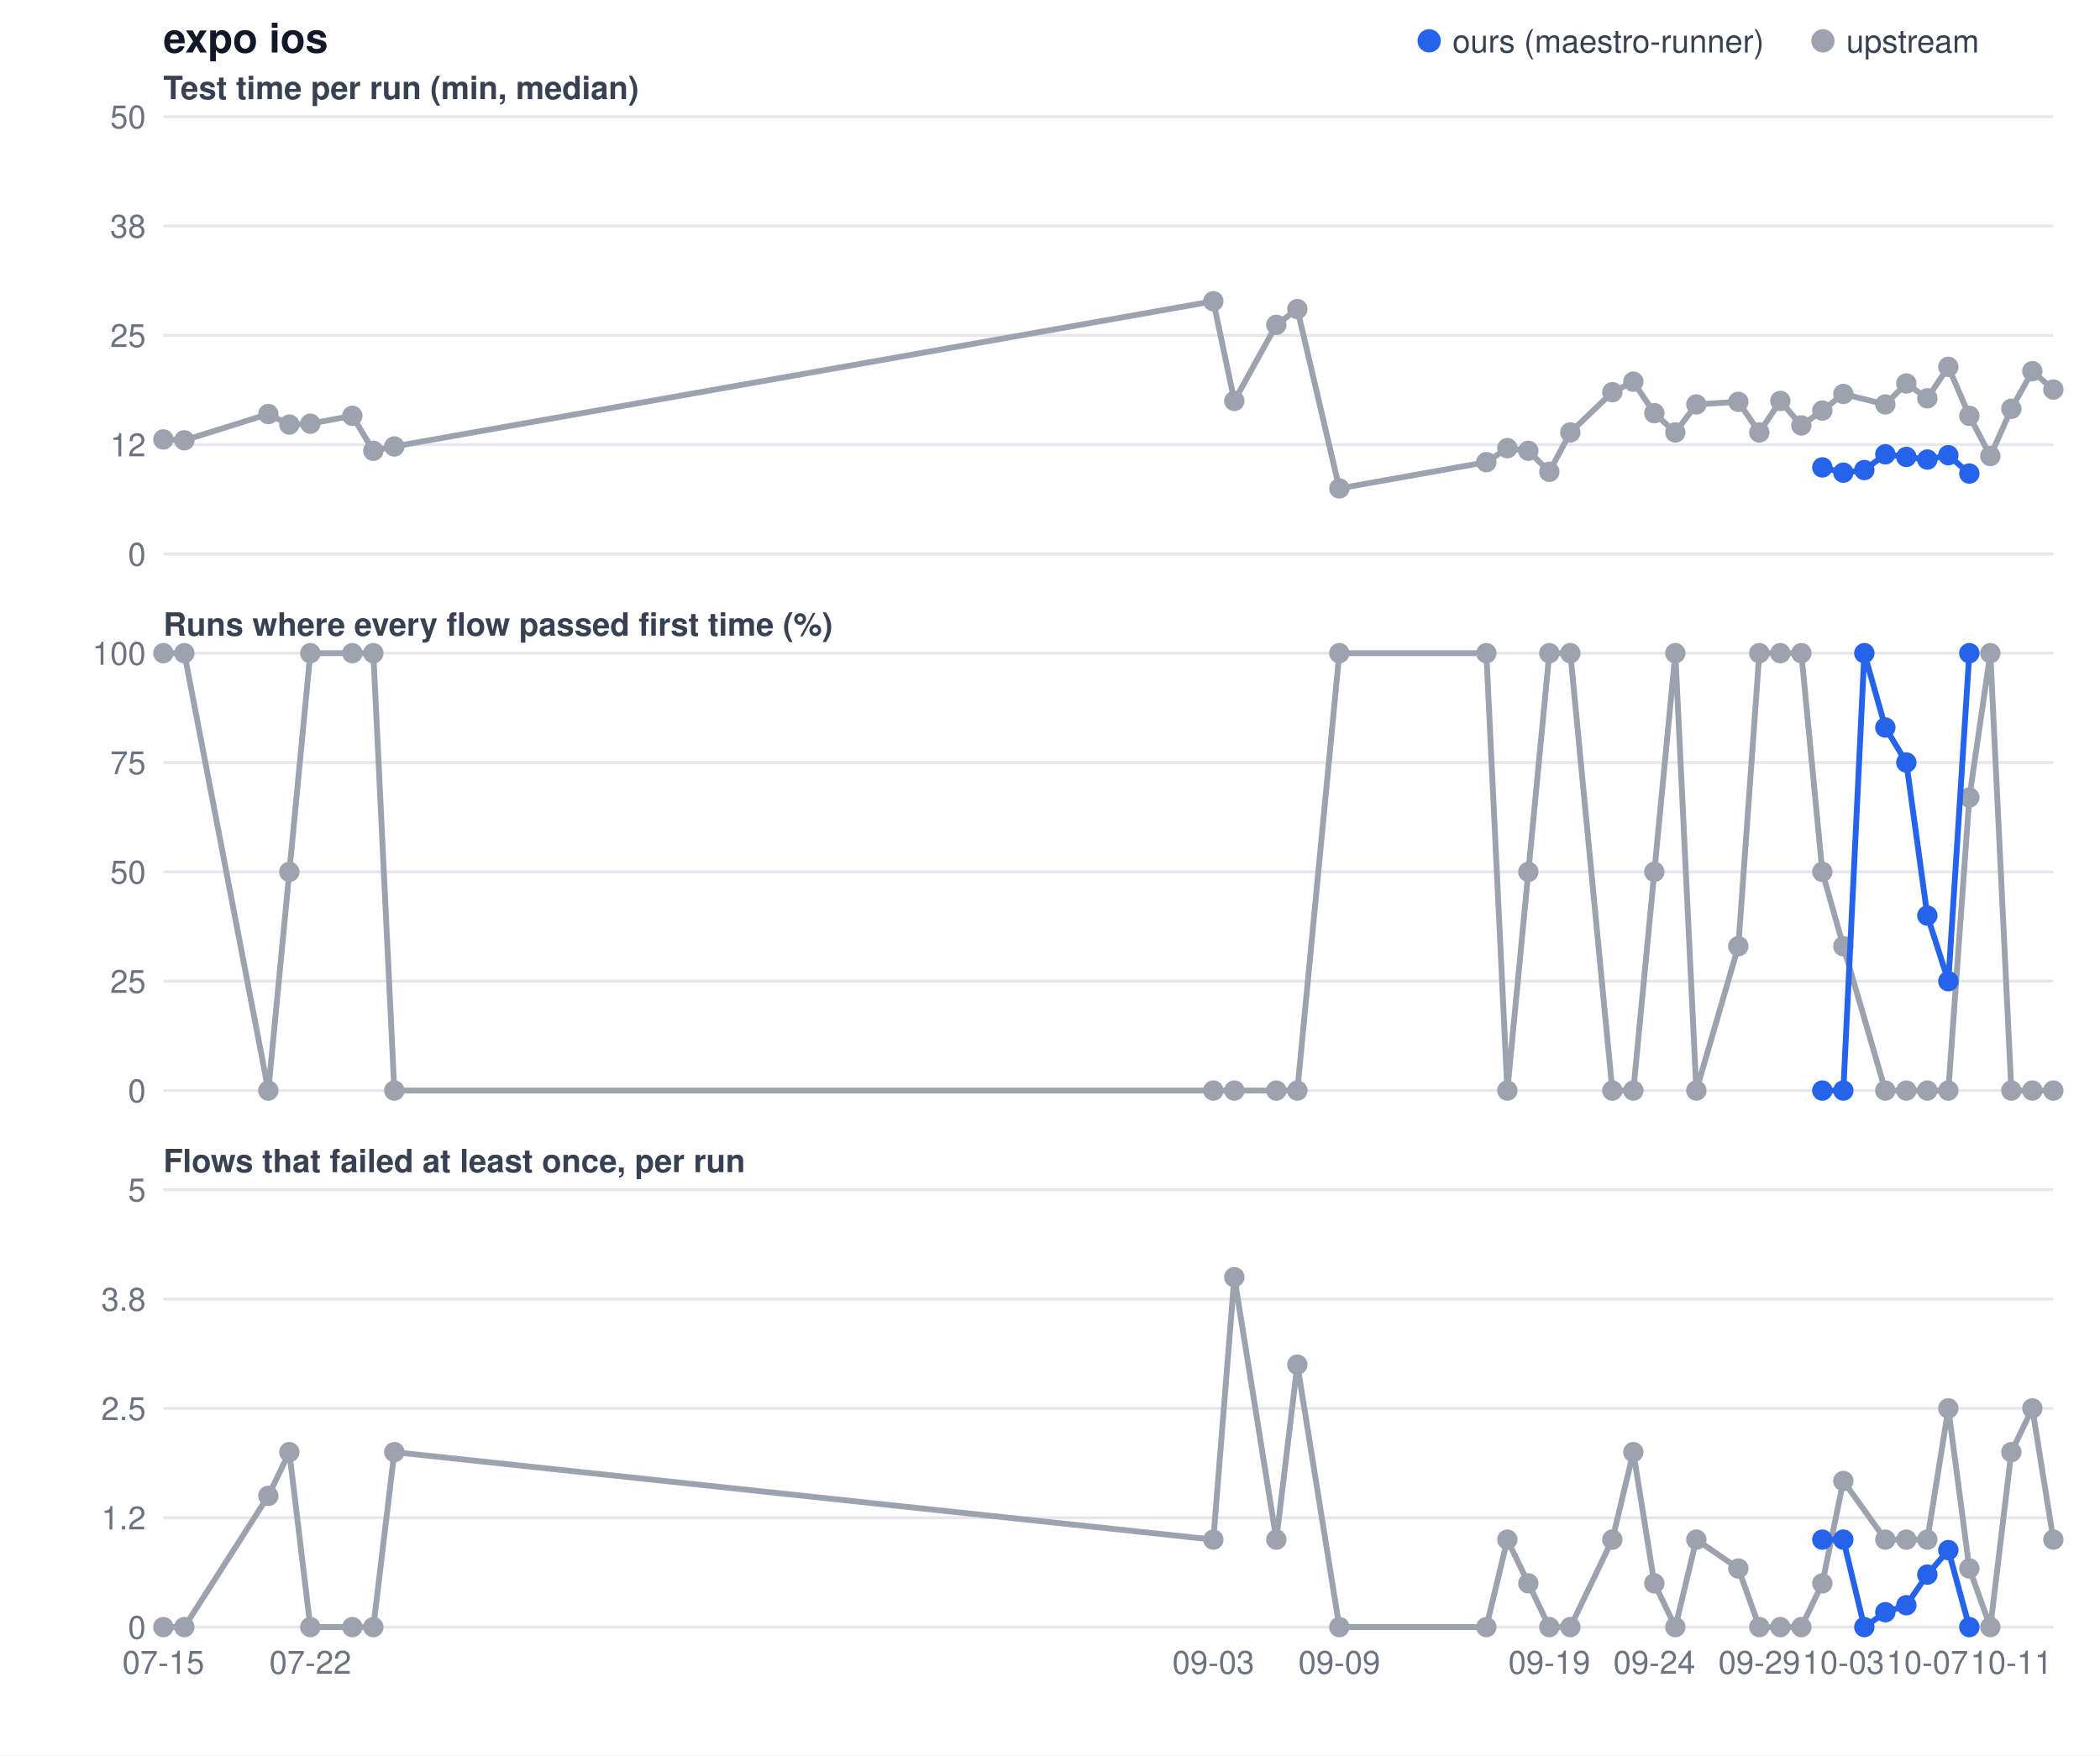
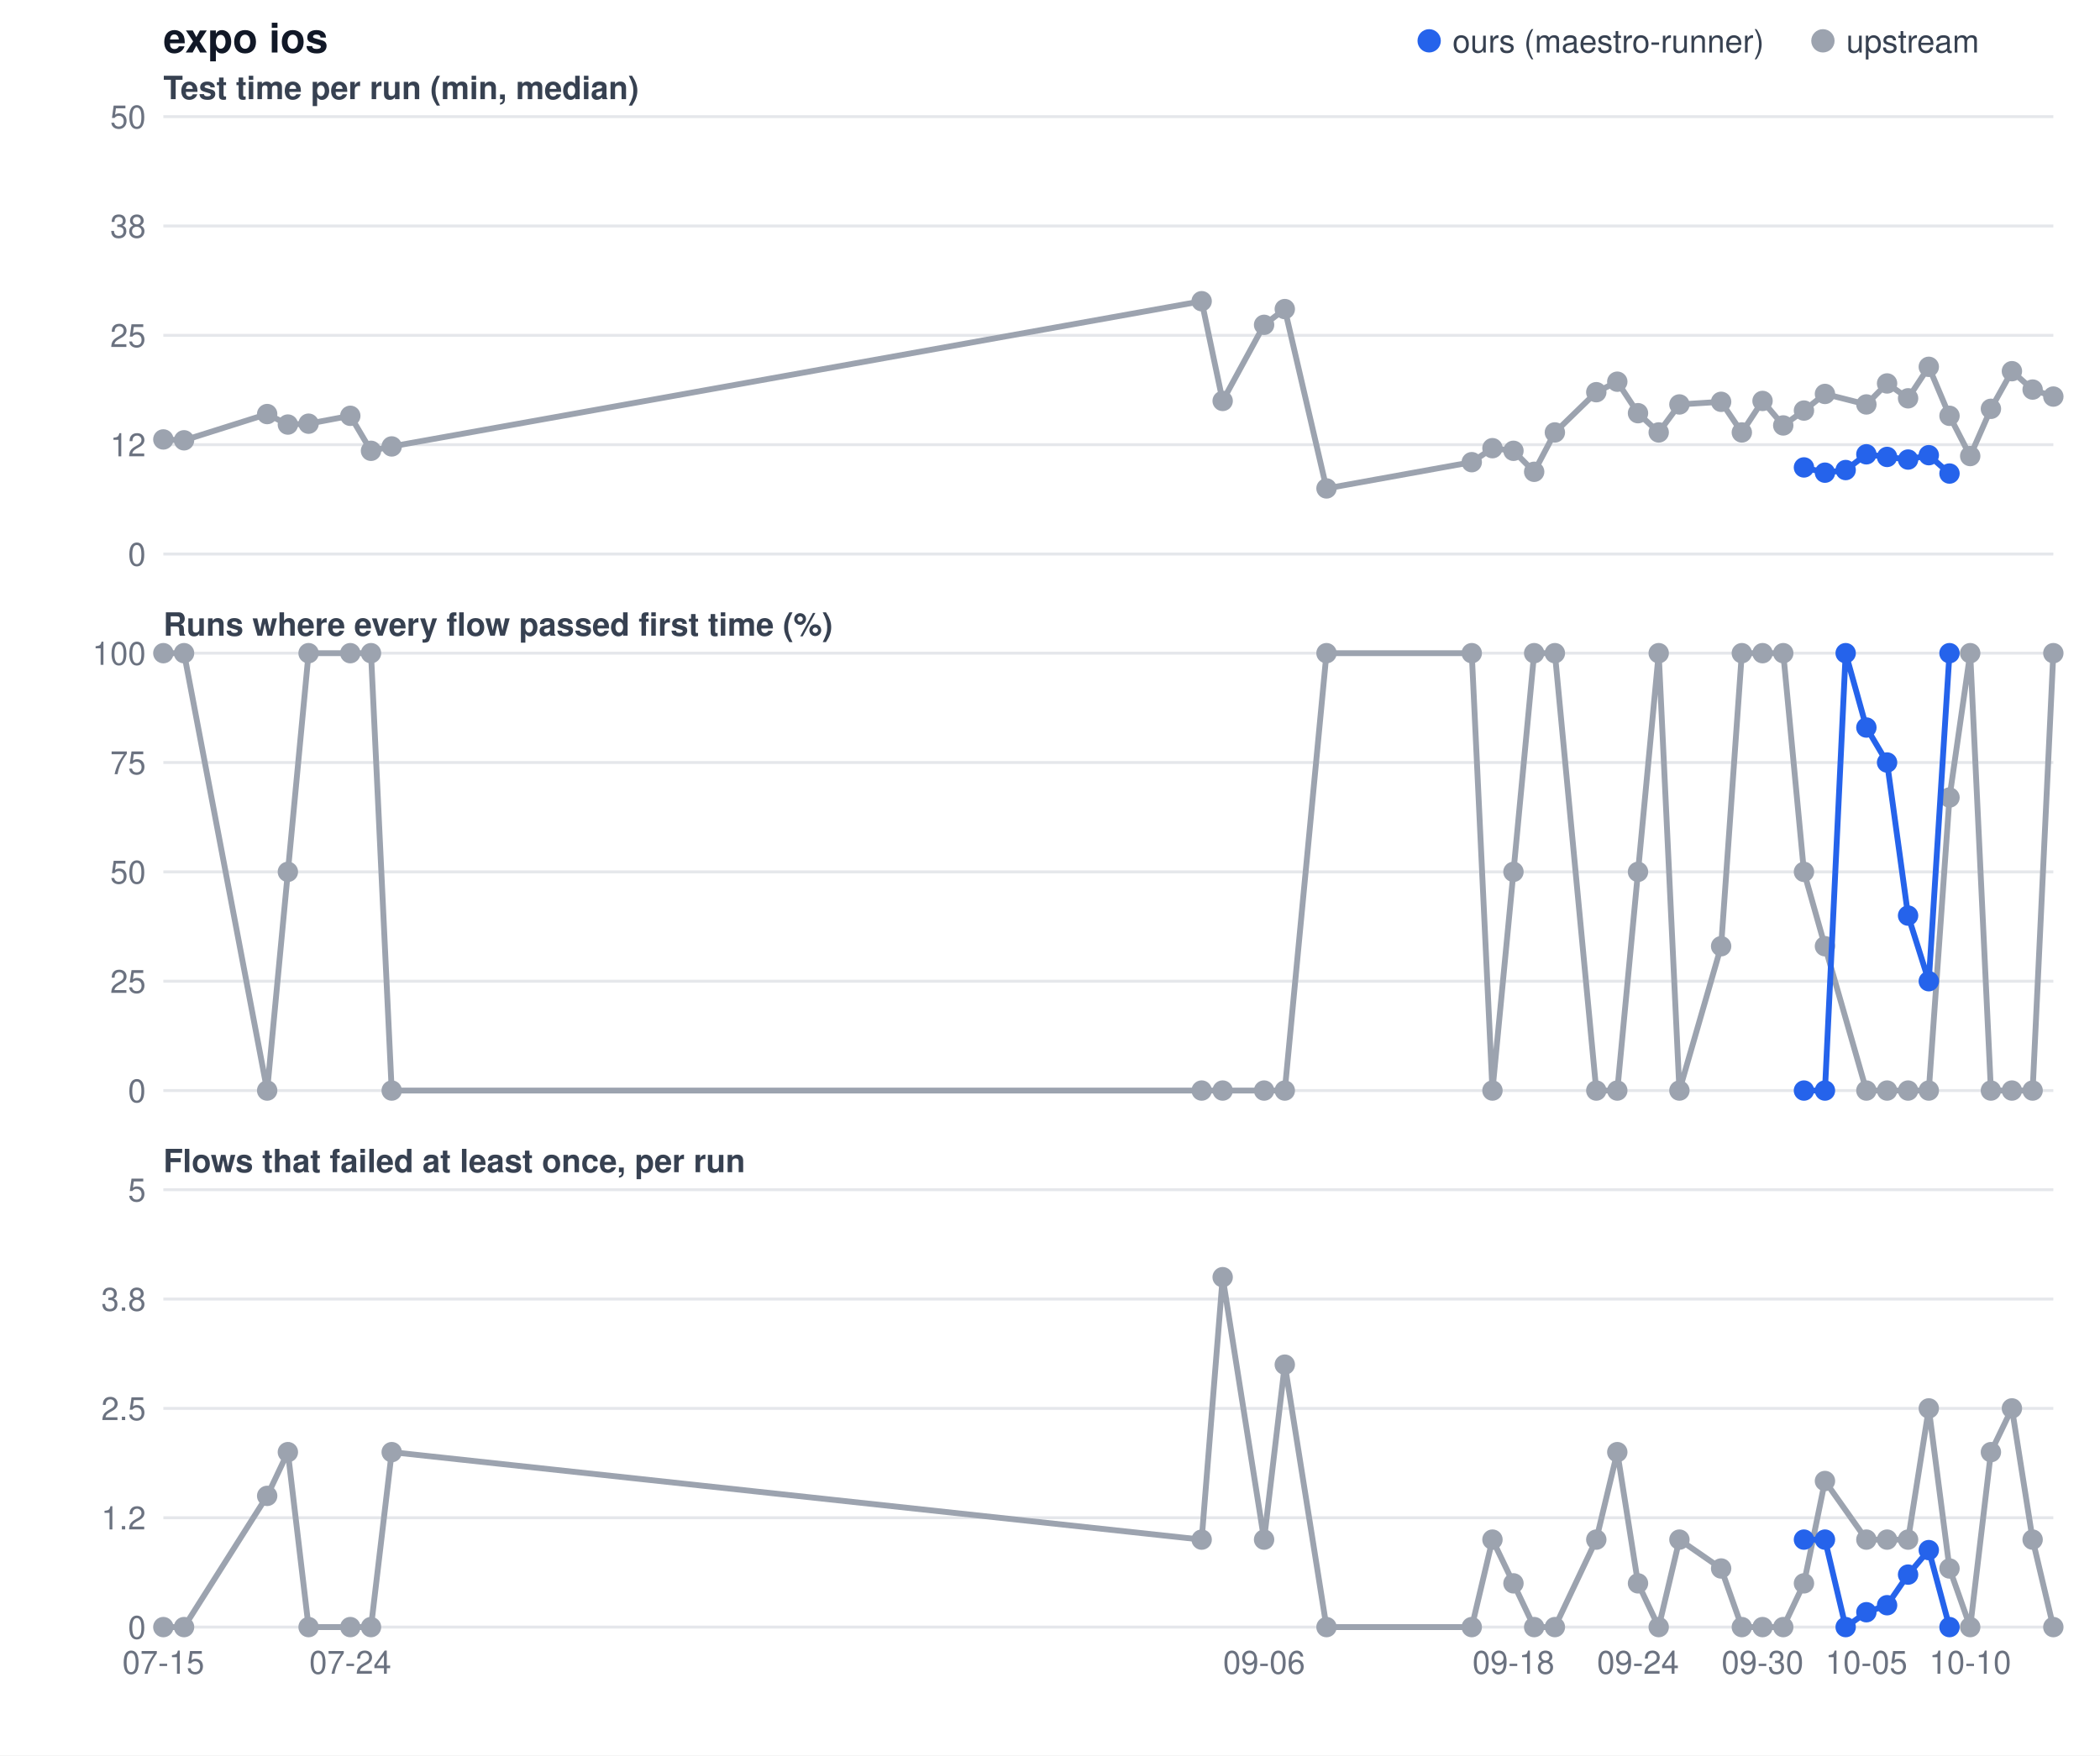
<svg xmlns="http://www.w3.org/2000/svg" width="720" height="602" font-family="-apple-system,Segoe UI,Helvetica,Arial,sans-serif" font-size="11">
  <rect width="100%" height="100%" fill="#ffffff" />
  <text x="56" y="18" font-size="14" font-weight="600" fill="#111827">expo ios</text>
  <circle cx="490" cy="14" r="4" fill="#2563eb" />
  <text x="498" y="18" fill="#374151">ours (maestro-runner)</text>
  <circle cx="625" cy="14" r="4" fill="#9ca3af" />
  <text x="633" y="18" fill="#374151">upstream</text>
  <text x="56" y="34" fill="#374151" font-weight="600">Test time per run (min, median)</text>
  <line x1="56" x2="704" y1="190.0" y2="190.0" stroke="#e5e7eb" />
  <text x="50" y="194.0" text-anchor="end" fill="#6b7280">0</text>
  <line x1="56" x2="704" y1="152.5" y2="152.5" stroke="#e5e7eb" />
  <text x="50" y="156.5" text-anchor="end" fill="#6b7280">12</text>
  <line x1="56" x2="704" y1="115.0" y2="115.0" stroke="#e5e7eb" />
  <text x="50" y="119.0" text-anchor="end" fill="#6b7280">25</text>
  <line x1="56" x2="704" y1="77.5" y2="77.5" stroke="#e5e7eb" />
  <text x="50" y="81.5" text-anchor="end" fill="#6b7280">38</text>
  <line x1="56" x2="704" y1="40.0" y2="40.0" stroke="#e5e7eb" />
  <text x="50" y="44.0" text-anchor="end" fill="#6b7280">50</text>
-   <polyline fill="none" stroke="#9ca3af" stroke-width="2" points="56.0,150.7 63.2,151.0 92.0,142.0 99.2,145.6 106.4,145.3 120.8,142.6 128.0,154.6 135.2,153.1 416.0,103.3 423.2,137.5 437.6,111.4 444.8,106.0 459.2,167.5 509.6,158.5 516.8,153.7 524.0,154.6 531.2,161.8 538.4,148.3 552.8,134.5 560.0,130.9 567.2,141.7 574.4,148.3 581.6,138.7 596.0,137.8 603.2,148.3 610.4,137.5 617.6,145.9 624.8,140.8 632.0,135.1 646.4,138.7 653.6,131.5 660.8,136.6 668.0,125.8 675.2,142.6 682.4,156.4 689.6,140.2 696.8,127.3 704.0,133.6" />
+   <polyline fill="none" stroke="#9ca3af" stroke-width="2" points="56.0,150.7 63.1,151.0 91.6,142.0 98.7,145.6 105.8,145.3 120.1,142.6 127.2,154.6 134.3,153.1 412.0,103.3 419.2,137.5 433.4,111.4 440.5,106.0 454.8,167.5 504.6,158.5 511.7,153.7 518.9,154.6 526.0,161.8 533.1,148.3 547.3,134.5 554.5,130.9 561.6,141.7 568.7,148.3 575.8,138.7 590.1,137.8 597.2,148.3 604.3,137.5 611.4,145.9 618.5,140.8 625.7,135.1 639.9,138.7 647.0,131.5 654.2,136.6 661.3,125.8 668.4,142.6 675.5,156.4 682.6,140.2 689.8,127.3 696.9,133.6 704.0,136.0" />
  <circle cx="56.0" cy="150.7" r="3.5" fill="#9ca3af" />
-   <circle cx="63.2" cy="151.0" r="3.5" fill="#9ca3af" />
-   <circle cx="92.0" cy="142.0" r="3.5" fill="#9ca3af" />
-   <circle cx="99.2" cy="145.6" r="3.5" fill="#9ca3af" />
-   <circle cx="106.4" cy="145.3" r="3.5" fill="#9ca3af" />
-   <circle cx="120.8" cy="142.6" r="3.5" fill="#9ca3af" />
-   <circle cx="128.0" cy="154.6" r="3.5" fill="#9ca3af" />
-   <circle cx="135.2" cy="153.1" r="3.5" fill="#9ca3af" />
-   <circle cx="416.0" cy="103.3" r="3.5" fill="#9ca3af" />
-   <circle cx="423.2" cy="137.5" r="3.5" fill="#9ca3af" />
-   <circle cx="437.6" cy="111.4" r="3.5" fill="#9ca3af" />
-   <circle cx="444.8" cy="106.0" r="3.5" fill="#9ca3af" />
-   <circle cx="459.2" cy="167.5" r="3.5" fill="#9ca3af" />
-   <circle cx="509.6" cy="158.5" r="3.5" fill="#9ca3af" />
-   <circle cx="516.8" cy="153.7" r="3.5" fill="#9ca3af" />
-   <circle cx="524.0" cy="154.6" r="3.5" fill="#9ca3af" />
-   <circle cx="531.2" cy="161.8" r="3.5" fill="#9ca3af" />
-   <circle cx="538.4" cy="148.3" r="3.5" fill="#9ca3af" />
-   <circle cx="552.8" cy="134.5" r="3.5" fill="#9ca3af" />
-   <circle cx="560.0" cy="130.9" r="3.5" fill="#9ca3af" />
-   <circle cx="567.2" cy="141.7" r="3.5" fill="#9ca3af" />
-   <circle cx="574.4" cy="148.3" r="3.5" fill="#9ca3af" />
-   <circle cx="581.6" cy="138.7" r="3.5" fill="#9ca3af" />
-   <circle cx="596.0" cy="137.8" r="3.5" fill="#9ca3af" />
-   <circle cx="603.2" cy="148.3" r="3.5" fill="#9ca3af" />
-   <circle cx="610.4" cy="137.5" r="3.5" fill="#9ca3af" />
-   <circle cx="617.6" cy="145.9" r="3.5" fill="#9ca3af" />
-   <circle cx="624.8" cy="140.8" r="3.5" fill="#9ca3af" />
-   <circle cx="632.0" cy="135.1" r="3.5" fill="#9ca3af" />
-   <circle cx="646.4" cy="138.7" r="3.5" fill="#9ca3af" />
-   <circle cx="653.6" cy="131.5" r="3.5" fill="#9ca3af" />
-   <circle cx="660.8" cy="136.6" r="3.5" fill="#9ca3af" />
-   <circle cx="668.0" cy="125.8" r="3.5" fill="#9ca3af" />
-   <circle cx="675.2" cy="142.6" r="3.5" fill="#9ca3af" />
-   <circle cx="682.4" cy="156.4" r="3.5" fill="#9ca3af" />
-   <circle cx="689.6" cy="140.2" r="3.5" fill="#9ca3af" />
-   <circle cx="696.8" cy="127.3" r="3.5" fill="#9ca3af" />
-   <circle cx="704.0" cy="133.6" r="3.5" fill="#9ca3af" />
-   <polyline fill="none" stroke="#2563eb" stroke-width="2" points="624.8,160.3 632.0,162.1 639.2,161.2 646.4,155.8 653.6,156.7 660.8,157.6 668.0,156.1 675.2,162.4" />
-   <circle cx="624.8" cy="160.3" r="3.5" fill="#2563eb" />
-   <circle cx="632.0" cy="162.1" r="3.5" fill="#2563eb" />
-   <circle cx="639.2" cy="161.2" r="3.5" fill="#2563eb" />
-   <circle cx="646.4" cy="155.8" r="3.5" fill="#2563eb" />
-   <circle cx="653.6" cy="156.7" r="3.5" fill="#2563eb" />
-   <circle cx="660.8" cy="157.6" r="3.5" fill="#2563eb" />
-   <circle cx="668.0" cy="156.1" r="3.5" fill="#2563eb" />
-   <circle cx="675.2" cy="162.4" r="3.5" fill="#2563eb" />
+   <circle cx="63.1" cy="151.0" r="3.5" fill="#9ca3af" />
+   <circle cx="91.6" cy="142.0" r="3.5" fill="#9ca3af" />
+   <circle cx="98.7" cy="145.6" r="3.5" fill="#9ca3af" />
+   <circle cx="105.8" cy="145.3" r="3.5" fill="#9ca3af" />
+   <circle cx="120.1" cy="142.6" r="3.5" fill="#9ca3af" />
+   <circle cx="127.2" cy="154.6" r="3.5" fill="#9ca3af" />
+   <circle cx="134.3" cy="153.1" r="3.5" fill="#9ca3af" />
+   <circle cx="412.0" cy="103.3" r="3.5" fill="#9ca3af" />
+   <circle cx="419.2" cy="137.5" r="3.5" fill="#9ca3af" />
+   <circle cx="433.4" cy="111.4" r="3.5" fill="#9ca3af" />
+   <circle cx="440.5" cy="106.0" r="3.5" fill="#9ca3af" />
+   <circle cx="454.8" cy="167.5" r="3.5" fill="#9ca3af" />
+   <circle cx="504.6" cy="158.5" r="3.5" fill="#9ca3af" />
+   <circle cx="511.7" cy="153.7" r="3.5" fill="#9ca3af" />
+   <circle cx="518.9" cy="154.6" r="3.5" fill="#9ca3af" />
+   <circle cx="526.0" cy="161.8" r="3.5" fill="#9ca3af" />
+   <circle cx="533.1" cy="148.3" r="3.5" fill="#9ca3af" />
+   <circle cx="547.3" cy="134.5" r="3.5" fill="#9ca3af" />
+   <circle cx="554.5" cy="130.9" r="3.5" fill="#9ca3af" />
+   <circle cx="561.6" cy="141.7" r="3.5" fill="#9ca3af" />
+   <circle cx="568.7" cy="148.3" r="3.5" fill="#9ca3af" />
+   <circle cx="575.8" cy="138.7" r="3.5" fill="#9ca3af" />
+   <circle cx="590.1" cy="137.8" r="3.5" fill="#9ca3af" />
+   <circle cx="597.2" cy="148.3" r="3.5" fill="#9ca3af" />
+   <circle cx="604.3" cy="137.5" r="3.5" fill="#9ca3af" />
+   <circle cx="611.4" cy="145.9" r="3.5" fill="#9ca3af" />
+   <circle cx="618.5" cy="140.8" r="3.5" fill="#9ca3af" />
+   <circle cx="625.7" cy="135.1" r="3.5" fill="#9ca3af" />
+   <circle cx="639.9" cy="138.7" r="3.5" fill="#9ca3af" />
+   <circle cx="647.0" cy="131.5" r="3.5" fill="#9ca3af" />
+   <circle cx="654.2" cy="136.6" r="3.5" fill="#9ca3af" />
+   <circle cx="661.3" cy="125.8" r="3.5" fill="#9ca3af" />
+   <circle cx="668.4" cy="142.6" r="3.5" fill="#9ca3af" />
+   <circle cx="675.5" cy="156.4" r="3.5" fill="#9ca3af" />
+   <circle cx="682.6" cy="140.2" r="3.5" fill="#9ca3af" />
+   <circle cx="689.8" cy="127.3" r="3.5" fill="#9ca3af" />
+   <circle cx="696.9" cy="133.6" r="3.5" fill="#9ca3af" />
+   <circle cx="704.0" cy="136.0" r="3.5" fill="#9ca3af" />
+   <polyline fill="none" stroke="#2563eb" stroke-width="2" points="618.5,160.3 625.7,162.1 632.8,161.2 639.9,155.8 647.0,156.7 654.2,157.6 661.3,156.1 668.4,162.4" />
+   <circle cx="618.5" cy="160.3" r="3.5" fill="#2563eb" />
+   <circle cx="625.7" cy="162.1" r="3.5" fill="#2563eb" />
+   <circle cx="632.8" cy="161.2" r="3.5" fill="#2563eb" />
+   <circle cx="639.9" cy="155.8" r="3.5" fill="#2563eb" />
+   <circle cx="647.0" cy="156.7" r="3.5" fill="#2563eb" />
+   <circle cx="654.2" cy="157.6" r="3.5" fill="#2563eb" />
+   <circle cx="661.3" cy="156.1" r="3.5" fill="#2563eb" />
+   <circle cx="668.4" cy="162.4" r="3.5" fill="#2563eb" />
  <text x="56" y="218" fill="#374151" font-weight="600">Runs where every flow passed first time (%)</text>
  <line x1="56" x2="704" y1="374.0" y2="374.0" stroke="#e5e7eb" />
  <text x="50" y="378.0" text-anchor="end" fill="#6b7280">0</text>
  <line x1="56" x2="704" y1="336.5" y2="336.5" stroke="#e5e7eb" />
  <text x="50" y="340.5" text-anchor="end" fill="#6b7280">25</text>
  <line x1="56" x2="704" y1="299.0" y2="299.0" stroke="#e5e7eb" />
  <text x="50" y="303.0" text-anchor="end" fill="#6b7280">50</text>
  <line x1="56" x2="704" y1="261.5" y2="261.5" stroke="#e5e7eb" />
  <text x="50" y="265.5" text-anchor="end" fill="#6b7280">75</text>
  <line x1="56" x2="704" y1="224.0" y2="224.0" stroke="#e5e7eb" />
  <text x="50" y="228.0" text-anchor="end" fill="#6b7280">100</text>
-   <polyline fill="none" stroke="#9ca3af" stroke-width="2" points="56.0,224.0 63.2,224.0 92.0,374.0 99.2,299.0 106.4,224.0 120.8,224.0 128.0,224.0 135.2,374.0 416.0,374.0 423.2,374.0 437.6,374.0 444.8,374.0 459.2,224.0 509.6,224.0 516.8,374.0 524.0,299.0 531.2,224.0 538.4,224.0 552.8,374.0 560.0,374.0 567.2,299.0 574.4,224.0 581.6,374.0 596.0,324.5 603.2,224.0 610.4,224.0 617.6,224.0 624.8,299.0 632.0,324.5 646.4,374.0 653.6,374.0 660.8,374.0 668.0,374.0 675.2,273.5 682.4,224.0 689.6,374.0 696.8,374.0 704.0,374.0" />
+   <polyline fill="none" stroke="#9ca3af" stroke-width="2" points="56.0,224.0 63.1,224.0 91.6,374.0 98.7,299.0 105.8,224.0 120.1,224.0 127.2,224.0 134.3,374.0 412.0,374.0 419.2,374.0 433.4,374.0 440.5,374.0 454.8,224.0 504.6,224.0 511.7,374.0 518.9,299.0 526.0,224.0 533.1,224.0 547.3,374.0 554.5,374.0 561.6,299.0 568.7,224.0 575.8,374.0 590.1,324.5 597.2,224.0 604.3,224.0 611.4,224.0 618.5,299.0 625.7,324.5 639.9,374.0 647.0,374.0 654.2,374.0 661.3,374.0 668.4,273.5 675.5,224.0 682.6,374.0 689.8,374.0 696.9,374.0 704.0,224.0" />
  <circle cx="56.0" cy="224.0" r="3.5" fill="#9ca3af" />
-   <circle cx="63.2" cy="224.0" r="3.5" fill="#9ca3af" />
-   <circle cx="92.0" cy="374.0" r="3.5" fill="#9ca3af" />
-   <circle cx="99.2" cy="299.0" r="3.5" fill="#9ca3af" />
-   <circle cx="106.4" cy="224.0" r="3.5" fill="#9ca3af" />
-   <circle cx="120.8" cy="224.0" r="3.5" fill="#9ca3af" />
-   <circle cx="128.0" cy="224.0" r="3.5" fill="#9ca3af" />
-   <circle cx="135.2" cy="374.0" r="3.5" fill="#9ca3af" />
-   <circle cx="416.0" cy="374.0" r="3.5" fill="#9ca3af" />
-   <circle cx="423.2" cy="374.0" r="3.5" fill="#9ca3af" />
-   <circle cx="437.6" cy="374.0" r="3.5" fill="#9ca3af" />
-   <circle cx="444.8" cy="374.0" r="3.5" fill="#9ca3af" />
-   <circle cx="459.2" cy="224.0" r="3.5" fill="#9ca3af" />
-   <circle cx="509.6" cy="224.0" r="3.5" fill="#9ca3af" />
-   <circle cx="516.8" cy="374.0" r="3.5" fill="#9ca3af" />
-   <circle cx="524.0" cy="299.0" r="3.5" fill="#9ca3af" />
-   <circle cx="531.2" cy="224.0" r="3.5" fill="#9ca3af" />
-   <circle cx="538.4" cy="224.0" r="3.5" fill="#9ca3af" />
-   <circle cx="552.8" cy="374.0" r="3.5" fill="#9ca3af" />
-   <circle cx="560.0" cy="374.0" r="3.5" fill="#9ca3af" />
-   <circle cx="567.2" cy="299.0" r="3.5" fill="#9ca3af" />
-   <circle cx="574.4" cy="224.0" r="3.5" fill="#9ca3af" />
-   <circle cx="581.6" cy="374.0" r="3.5" fill="#9ca3af" />
-   <circle cx="596.0" cy="324.5" r="3.5" fill="#9ca3af" />
-   <circle cx="603.2" cy="224.0" r="3.5" fill="#9ca3af" />
-   <circle cx="610.4" cy="224.0" r="3.5" fill="#9ca3af" />
-   <circle cx="617.6" cy="224.0" r="3.5" fill="#9ca3af" />
-   <circle cx="624.8" cy="299.0" r="3.5" fill="#9ca3af" />
-   <circle cx="632.0" cy="324.5" r="3.5" fill="#9ca3af" />
-   <circle cx="646.4" cy="374.0" r="3.5" fill="#9ca3af" />
-   <circle cx="653.6" cy="374.0" r="3.5" fill="#9ca3af" />
-   <circle cx="660.8" cy="374.0" r="3.5" fill="#9ca3af" />
-   <circle cx="668.0" cy="374.0" r="3.5" fill="#9ca3af" />
-   <circle cx="675.2" cy="273.5" r="3.5" fill="#9ca3af" />
-   <circle cx="682.4" cy="224.0" r="3.5" fill="#9ca3af" />
-   <circle cx="689.6" cy="374.0" r="3.5" fill="#9ca3af" />
-   <circle cx="696.8" cy="374.0" r="3.5" fill="#9ca3af" />
-   <circle cx="704.0" cy="374.0" r="3.5" fill="#9ca3af" />
-   <polyline fill="none" stroke="#2563eb" stroke-width="2" points="624.8,374.0 632.0,374.0 639.2,224.0 646.4,249.5 653.6,261.5 660.8,314.0 668.0,336.5 675.2,224.0" />
-   <circle cx="624.8" cy="374.0" r="3.5" fill="#2563eb" />
-   <circle cx="632.0" cy="374.0" r="3.5" fill="#2563eb" />
-   <circle cx="639.2" cy="224.0" r="3.5" fill="#2563eb" />
-   <circle cx="646.4" cy="249.5" r="3.5" fill="#2563eb" />
-   <circle cx="653.6" cy="261.5" r="3.5" fill="#2563eb" />
-   <circle cx="660.8" cy="314.0" r="3.5" fill="#2563eb" />
-   <circle cx="668.0" cy="336.5" r="3.5" fill="#2563eb" />
-   <circle cx="675.2" cy="224.0" r="3.5" fill="#2563eb" />
+   <circle cx="63.1" cy="224.0" r="3.5" fill="#9ca3af" />
+   <circle cx="91.6" cy="374.0" r="3.5" fill="#9ca3af" />
+   <circle cx="98.7" cy="299.0" r="3.5" fill="#9ca3af" />
+   <circle cx="105.8" cy="224.0" r="3.5" fill="#9ca3af" />
+   <circle cx="120.1" cy="224.0" r="3.5" fill="#9ca3af" />
+   <circle cx="127.2" cy="224.0" r="3.5" fill="#9ca3af" />
+   <circle cx="134.3" cy="374.0" r="3.5" fill="#9ca3af" />
+   <circle cx="412.0" cy="374.0" r="3.5" fill="#9ca3af" />
+   <circle cx="419.2" cy="374.0" r="3.5" fill="#9ca3af" />
+   <circle cx="433.4" cy="374.0" r="3.5" fill="#9ca3af" />
+   <circle cx="440.5" cy="374.0" r="3.5" fill="#9ca3af" />
+   <circle cx="454.8" cy="224.0" r="3.5" fill="#9ca3af" />
+   <circle cx="504.6" cy="224.0" r="3.5" fill="#9ca3af" />
+   <circle cx="511.7" cy="374.0" r="3.5" fill="#9ca3af" />
+   <circle cx="518.9" cy="299.0" r="3.5" fill="#9ca3af" />
+   <circle cx="526.0" cy="224.0" r="3.5" fill="#9ca3af" />
+   <circle cx="533.1" cy="224.0" r="3.5" fill="#9ca3af" />
+   <circle cx="547.3" cy="374.0" r="3.5" fill="#9ca3af" />
+   <circle cx="554.5" cy="374.0" r="3.5" fill="#9ca3af" />
+   <circle cx="561.6" cy="299.0" r="3.5" fill="#9ca3af" />
+   <circle cx="568.7" cy="224.0" r="3.5" fill="#9ca3af" />
+   <circle cx="575.8" cy="374.0" r="3.5" fill="#9ca3af" />
+   <circle cx="590.1" cy="324.5" r="3.5" fill="#9ca3af" />
+   <circle cx="597.2" cy="224.0" r="3.5" fill="#9ca3af" />
+   <circle cx="604.3" cy="224.0" r="3.5" fill="#9ca3af" />
+   <circle cx="611.4" cy="224.0" r="3.5" fill="#9ca3af" />
+   <circle cx="618.5" cy="299.0" r="3.5" fill="#9ca3af" />
+   <circle cx="625.7" cy="324.5" r="3.5" fill="#9ca3af" />
+   <circle cx="639.9" cy="374.0" r="3.5" fill="#9ca3af" />
+   <circle cx="647.0" cy="374.0" r="3.5" fill="#9ca3af" />
+   <circle cx="654.2" cy="374.0" r="3.5" fill="#9ca3af" />
+   <circle cx="661.3" cy="374.0" r="3.5" fill="#9ca3af" />
+   <circle cx="668.4" cy="273.5" r="3.5" fill="#9ca3af" />
+   <circle cx="675.5" cy="224.0" r="3.5" fill="#9ca3af" />
+   <circle cx="682.6" cy="374.0" r="3.5" fill="#9ca3af" />
+   <circle cx="689.8" cy="374.0" r="3.5" fill="#9ca3af" />
+   <circle cx="696.9" cy="374.0" r="3.5" fill="#9ca3af" />
+   <circle cx="704.0" cy="224.0" r="3.5" fill="#9ca3af" />
+   <polyline fill="none" stroke="#2563eb" stroke-width="2" points="618.5,374.0 625.7,374.0 632.8,224.0 639.9,249.5 647.0,261.5 654.2,314.0 661.3,336.5 668.4,224.0" />
+   <circle cx="618.5" cy="374.0" r="3.5" fill="#2563eb" />
+   <circle cx="625.7" cy="374.0" r="3.5" fill="#2563eb" />
+   <circle cx="632.8" cy="224.0" r="3.5" fill="#2563eb" />
+   <circle cx="639.9" cy="249.5" r="3.5" fill="#2563eb" />
+   <circle cx="647.0" cy="261.5" r="3.5" fill="#2563eb" />
+   <circle cx="654.2" cy="314.0" r="3.5" fill="#2563eb" />
+   <circle cx="661.3" cy="336.5" r="3.5" fill="#2563eb" />
+   <circle cx="668.4" cy="224.0" r="3.5" fill="#2563eb" />
  <text x="56" y="402" fill="#374151" font-weight="600">Flows that failed at least once, per run</text>
  <line x1="56" x2="704" y1="558.0" y2="558.0" stroke="#e5e7eb" />
  <text x="50" y="562.0" text-anchor="end" fill="#6b7280">0</text>
  <line x1="56" x2="704" y1="520.5" y2="520.5" stroke="#e5e7eb" />
  <text x="50" y="524.5" text-anchor="end" fill="#6b7280">1.2</text>
  <line x1="56" x2="704" y1="483.0" y2="483.0" stroke="#e5e7eb" />
  <text x="50" y="487.0" text-anchor="end" fill="#6b7280">2.5</text>
  <line x1="56" x2="704" y1="445.5" y2="445.5" stroke="#e5e7eb" />
  <text x="50" y="449.5" text-anchor="end" fill="#6b7280">3.8</text>
  <line x1="56" x2="704" y1="408.0" y2="408.0" stroke="#e5e7eb" />
  <text x="50" y="412.0" text-anchor="end" fill="#6b7280">5</text>
-   <polyline fill="none" stroke="#9ca3af" stroke-width="2" points="56.0,558.0 63.2,558.0 92.0,513.0 99.2,498.0 106.4,558.0 120.8,558.0 128.0,558.0 135.2,498.0 416.0,528.0 423.2,438.0 437.6,528.0 444.8,468.0 459.2,558.0 509.6,558.0 516.8,528.0 524.0,543.0 531.2,558.0 538.4,558.0 552.8,528.0 560.0,498.0 567.2,543.0 574.4,558.0 581.6,528.0 596.0,537.9 603.2,558.0 610.4,558.0 617.6,558.0 624.8,543.0 632.0,507.9 646.4,528.0 653.6,528.0 660.8,528.0 668.0,483.0 675.2,537.9 682.4,558.0 689.6,498.0 696.8,483.0 704.0,528.0" />
+   <polyline fill="none" stroke="#9ca3af" stroke-width="2" points="56.0,558.0 63.1,558.0 91.6,513.0 98.7,498.0 105.8,558.0 120.1,558.0 127.2,558.0 134.3,498.0 412.0,528.0 419.2,438.0 433.4,528.0 440.5,468.0 454.8,558.0 504.6,558.0 511.7,528.0 518.9,543.0 526.0,558.0 533.1,558.0 547.3,528.0 554.5,498.0 561.6,543.0 568.7,558.0 575.8,528.0 590.1,537.9 597.2,558.0 604.3,558.0 611.4,558.0 618.5,543.0 625.7,507.9 639.9,528.0 647.0,528.0 654.2,528.0 661.3,483.0 668.4,537.9 675.5,558.0 682.6,498.0 689.8,483.0 696.9,528.0 704.0,558.0" />
  <circle cx="56.0" cy="558.0" r="3.5" fill="#9ca3af" />
-   <circle cx="63.2" cy="558.0" r="3.5" fill="#9ca3af" />
-   <circle cx="92.0" cy="513.0" r="3.5" fill="#9ca3af" />
-   <circle cx="99.2" cy="498.0" r="3.5" fill="#9ca3af" />
-   <circle cx="106.4" cy="558.0" r="3.5" fill="#9ca3af" />
-   <circle cx="120.8" cy="558.0" r="3.5" fill="#9ca3af" />
-   <circle cx="128.0" cy="558.0" r="3.5" fill="#9ca3af" />
-   <circle cx="135.2" cy="498.0" r="3.5" fill="#9ca3af" />
-   <circle cx="416.0" cy="528.0" r="3.5" fill="#9ca3af" />
-   <circle cx="423.2" cy="438.0" r="3.5" fill="#9ca3af" />
-   <circle cx="437.6" cy="528.0" r="3.5" fill="#9ca3af" />
-   <circle cx="444.8" cy="468.0" r="3.5" fill="#9ca3af" />
-   <circle cx="459.2" cy="558.0" r="3.5" fill="#9ca3af" />
-   <circle cx="509.6" cy="558.0" r="3.5" fill="#9ca3af" />
-   <circle cx="516.8" cy="528.0" r="3.5" fill="#9ca3af" />
-   <circle cx="524.0" cy="543.0" r="3.5" fill="#9ca3af" />
-   <circle cx="531.2" cy="558.0" r="3.5" fill="#9ca3af" />
-   <circle cx="538.4" cy="558.0" r="3.5" fill="#9ca3af" />
-   <circle cx="552.8" cy="528.0" r="3.5" fill="#9ca3af" />
-   <circle cx="560.0" cy="498.0" r="3.5" fill="#9ca3af" />
-   <circle cx="567.2" cy="543.0" r="3.5" fill="#9ca3af" />
-   <circle cx="574.4" cy="558.0" r="3.5" fill="#9ca3af" />
-   <circle cx="581.6" cy="528.0" r="3.5" fill="#9ca3af" />
-   <circle cx="596.0" cy="537.9" r="3.5" fill="#9ca3af" />
-   <circle cx="603.2" cy="558.0" r="3.5" fill="#9ca3af" />
-   <circle cx="610.4" cy="558.0" r="3.5" fill="#9ca3af" />
-   <circle cx="617.6" cy="558.0" r="3.5" fill="#9ca3af" />
-   <circle cx="624.8" cy="543.0" r="3.5" fill="#9ca3af" />
-   <circle cx="632.0" cy="507.9" r="3.5" fill="#9ca3af" />
-   <circle cx="646.4" cy="528.0" r="3.5" fill="#9ca3af" />
-   <circle cx="653.6" cy="528.0" r="3.5" fill="#9ca3af" />
-   <circle cx="660.8" cy="528.0" r="3.5" fill="#9ca3af" />
-   <circle cx="668.0" cy="483.0" r="3.5" fill="#9ca3af" />
-   <circle cx="675.2" cy="537.9" r="3.5" fill="#9ca3af" />
-   <circle cx="682.4" cy="558.0" r="3.5" fill="#9ca3af" />
-   <circle cx="689.6" cy="498.0" r="3.5" fill="#9ca3af" />
-   <circle cx="696.8" cy="483.0" r="3.5" fill="#9ca3af" />
-   <circle cx="704.0" cy="528.0" r="3.5" fill="#9ca3af" />
-   <polyline fill="none" stroke="#2563eb" stroke-width="2" points="624.8,528.0 632.0,528.0 639.2,558.0 646.4,552.9 653.6,550.5 660.8,540.0 668.0,531.6 675.2,558.0" />
-   <circle cx="624.8" cy="528.0" r="3.5" fill="#2563eb" />
-   <circle cx="632.0" cy="528.0" r="3.5" fill="#2563eb" />
-   <circle cx="639.2" cy="558.0" r="3.5" fill="#2563eb" />
-   <circle cx="646.4" cy="552.9" r="3.5" fill="#2563eb" />
-   <circle cx="653.6" cy="550.5" r="3.5" fill="#2563eb" />
-   <circle cx="660.8" cy="540.0" r="3.5" fill="#2563eb" />
-   <circle cx="668.0" cy="531.6" r="3.5" fill="#2563eb" />
-   <circle cx="675.2" cy="558.0" r="3.5" fill="#2563eb" />
+   <circle cx="63.1" cy="558.0" r="3.5" fill="#9ca3af" />
+   <circle cx="91.6" cy="513.0" r="3.5" fill="#9ca3af" />
+   <circle cx="98.7" cy="498.0" r="3.5" fill="#9ca3af" />
+   <circle cx="105.8" cy="558.0" r="3.5" fill="#9ca3af" />
+   <circle cx="120.1" cy="558.0" r="3.5" fill="#9ca3af" />
+   <circle cx="127.2" cy="558.0" r="3.5" fill="#9ca3af" />
+   <circle cx="134.3" cy="498.0" r="3.5" fill="#9ca3af" />
+   <circle cx="412.0" cy="528.0" r="3.5" fill="#9ca3af" />
+   <circle cx="419.2" cy="438.0" r="3.5" fill="#9ca3af" />
+   <circle cx="433.4" cy="528.0" r="3.5" fill="#9ca3af" />
+   <circle cx="440.5" cy="468.0" r="3.5" fill="#9ca3af" />
+   <circle cx="454.8" cy="558.0" r="3.5" fill="#9ca3af" />
+   <circle cx="504.6" cy="558.0" r="3.5" fill="#9ca3af" />
+   <circle cx="511.7" cy="528.0" r="3.5" fill="#9ca3af" />
+   <circle cx="518.9" cy="543.0" r="3.5" fill="#9ca3af" />
+   <circle cx="526.0" cy="558.0" r="3.5" fill="#9ca3af" />
+   <circle cx="533.1" cy="558.0" r="3.5" fill="#9ca3af" />
+   <circle cx="547.3" cy="528.0" r="3.5" fill="#9ca3af" />
+   <circle cx="554.5" cy="498.0" r="3.5" fill="#9ca3af" />
+   <circle cx="561.6" cy="543.0" r="3.5" fill="#9ca3af" />
+   <circle cx="568.7" cy="558.0" r="3.5" fill="#9ca3af" />
+   <circle cx="575.8" cy="528.0" r="3.5" fill="#9ca3af" />
+   <circle cx="590.1" cy="537.9" r="3.5" fill="#9ca3af" />
+   <circle cx="597.2" cy="558.0" r="3.5" fill="#9ca3af" />
+   <circle cx="604.3" cy="558.0" r="3.5" fill="#9ca3af" />
+   <circle cx="611.4" cy="558.0" r="3.5" fill="#9ca3af" />
+   <circle cx="618.5" cy="543.0" r="3.5" fill="#9ca3af" />
+   <circle cx="625.7" cy="507.9" r="3.5" fill="#9ca3af" />
+   <circle cx="639.9" cy="528.0" r="3.5" fill="#9ca3af" />
+   <circle cx="647.0" cy="528.0" r="3.5" fill="#9ca3af" />
+   <circle cx="654.2" cy="528.0" r="3.5" fill="#9ca3af" />
+   <circle cx="661.3" cy="483.0" r="3.5" fill="#9ca3af" />
+   <circle cx="668.4" cy="537.9" r="3.5" fill="#9ca3af" />
+   <circle cx="675.5" cy="558.0" r="3.5" fill="#9ca3af" />
+   <circle cx="682.6" cy="498.0" r="3.5" fill="#9ca3af" />
+   <circle cx="689.8" cy="483.0" r="3.5" fill="#9ca3af" />
+   <circle cx="696.9" cy="528.0" r="3.5" fill="#9ca3af" />
+   <circle cx="704.0" cy="558.0" r="3.5" fill="#9ca3af" />
+   <polyline fill="none" stroke="#2563eb" stroke-width="2" points="618.5,528.0 625.7,528.0 632.8,558.0 639.9,552.9 647.0,550.5 654.2,540.0 661.3,531.6 668.4,558.0" />
+   <circle cx="618.5" cy="528.0" r="3.5" fill="#2563eb" />
+   <circle cx="625.7" cy="528.0" r="3.5" fill="#2563eb" />
+   <circle cx="632.8" cy="558.0" r="3.5" fill="#2563eb" />
+   <circle cx="639.9" cy="552.9" r="3.5" fill="#2563eb" />
+   <circle cx="647.0" cy="550.5" r="3.5" fill="#2563eb" />
+   <circle cx="654.2" cy="540.0" r="3.5" fill="#2563eb" />
+   <circle cx="661.3" cy="531.6" r="3.5" fill="#2563eb" />
+   <circle cx="668.4" cy="558.0" r="3.5" fill="#2563eb" />
  <text x="56.0" y="574" text-anchor="middle" fill="#6b7280">07-15</text>
-   <text x="106.4" y="574" text-anchor="middle" fill="#6b7280">07-22</text>
-   <text x="416.0" y="574" text-anchor="middle" fill="#6b7280">09-03</text>
-   <text x="459.2" y="574" text-anchor="middle" fill="#6b7280">09-09</text>
-   <text x="531.2" y="574" text-anchor="middle" fill="#6b7280">09-19</text>
-   <text x="567.2" y="574" text-anchor="middle" fill="#6b7280">09-24</text>
-   <text x="603.2" y="574" text-anchor="middle" fill="#6b7280">09-29</text>
-   <text x="632.0" y="574" text-anchor="middle" fill="#6b7280">10-03</text>
-   <text x="660.8" y="574" text-anchor="middle" fill="#6b7280">10-07</text>
-   <text x="689.6" y="574" text-anchor="middle" fill="#6b7280">10-11</text>
+   <text x="120.1" y="574" text-anchor="middle" fill="#6b7280">07-24</text>
+   <text x="433.4" y="574" text-anchor="middle" fill="#6b7280">09-06</text>
+   <text x="518.9" y="574" text-anchor="middle" fill="#6b7280">09-18</text>
+   <text x="561.6" y="574" text-anchor="middle" fill="#6b7280">09-24</text>
+   <text x="604.3" y="574" text-anchor="middle" fill="#6b7280">09-30</text>
+   <text x="639.9" y="574" text-anchor="middle" fill="#6b7280">10-05</text>
+   <text x="675.5" y="574" text-anchor="middle" fill="#6b7280">10-10</text>
</svg>
